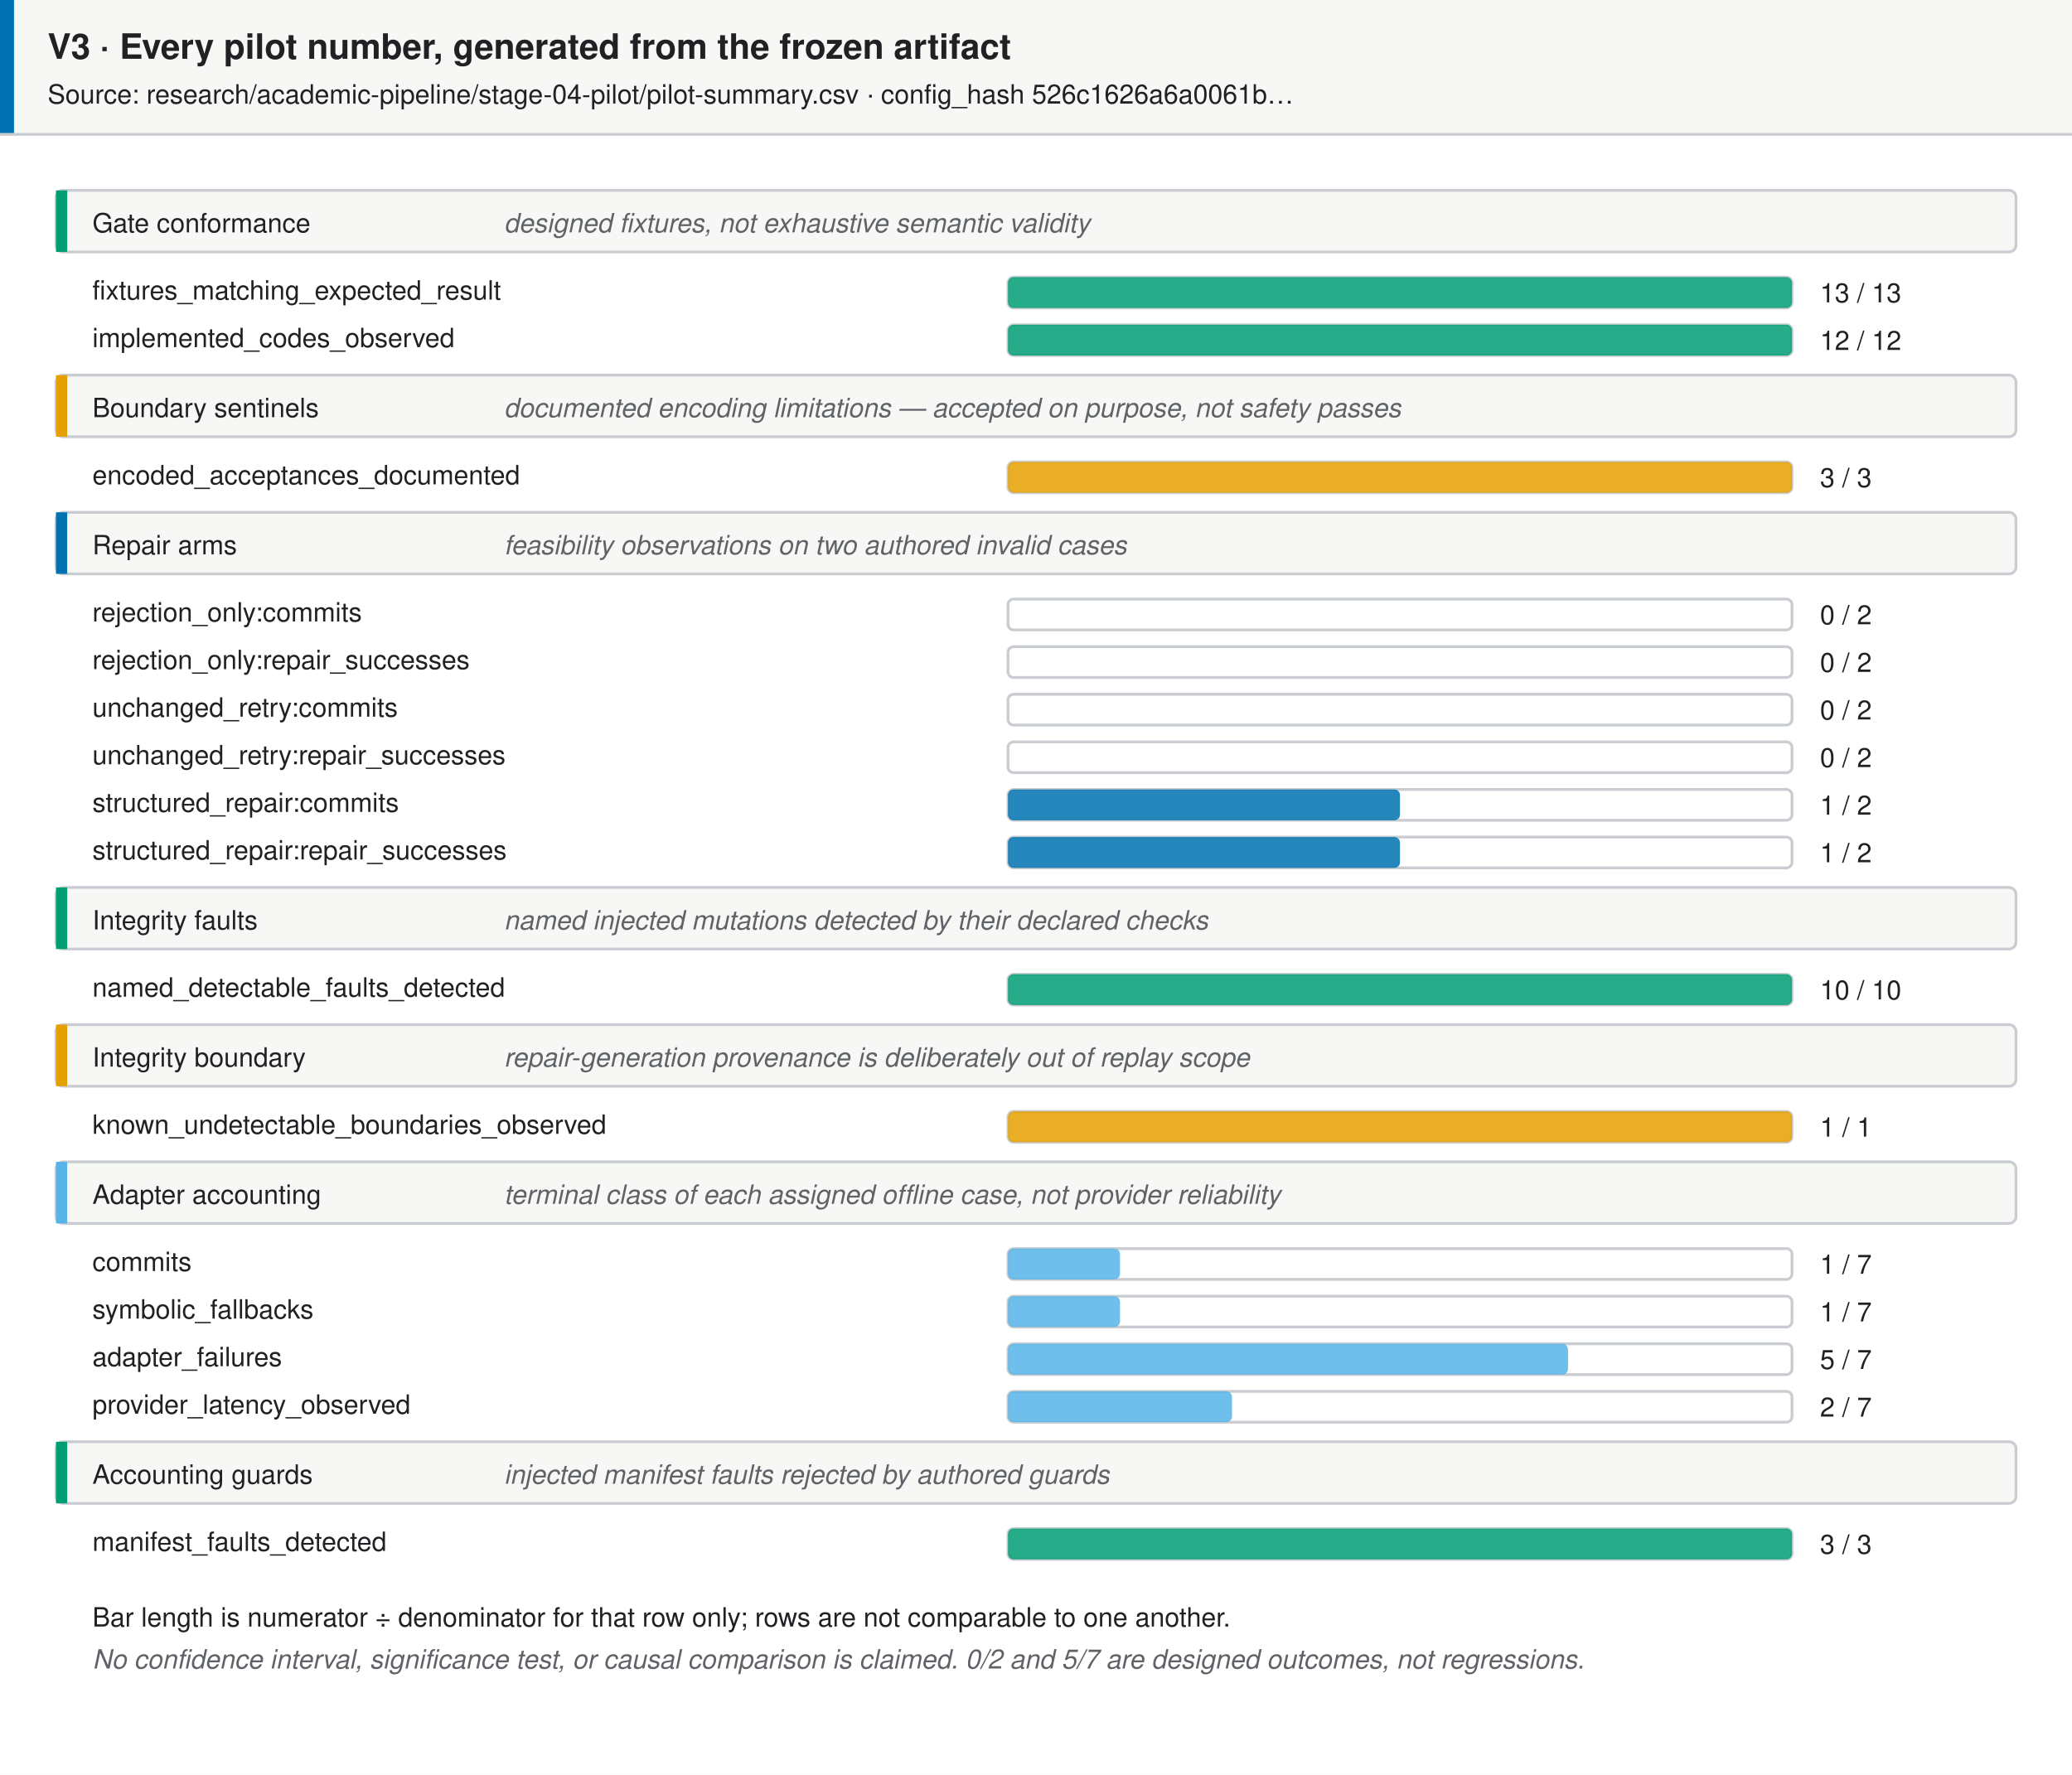
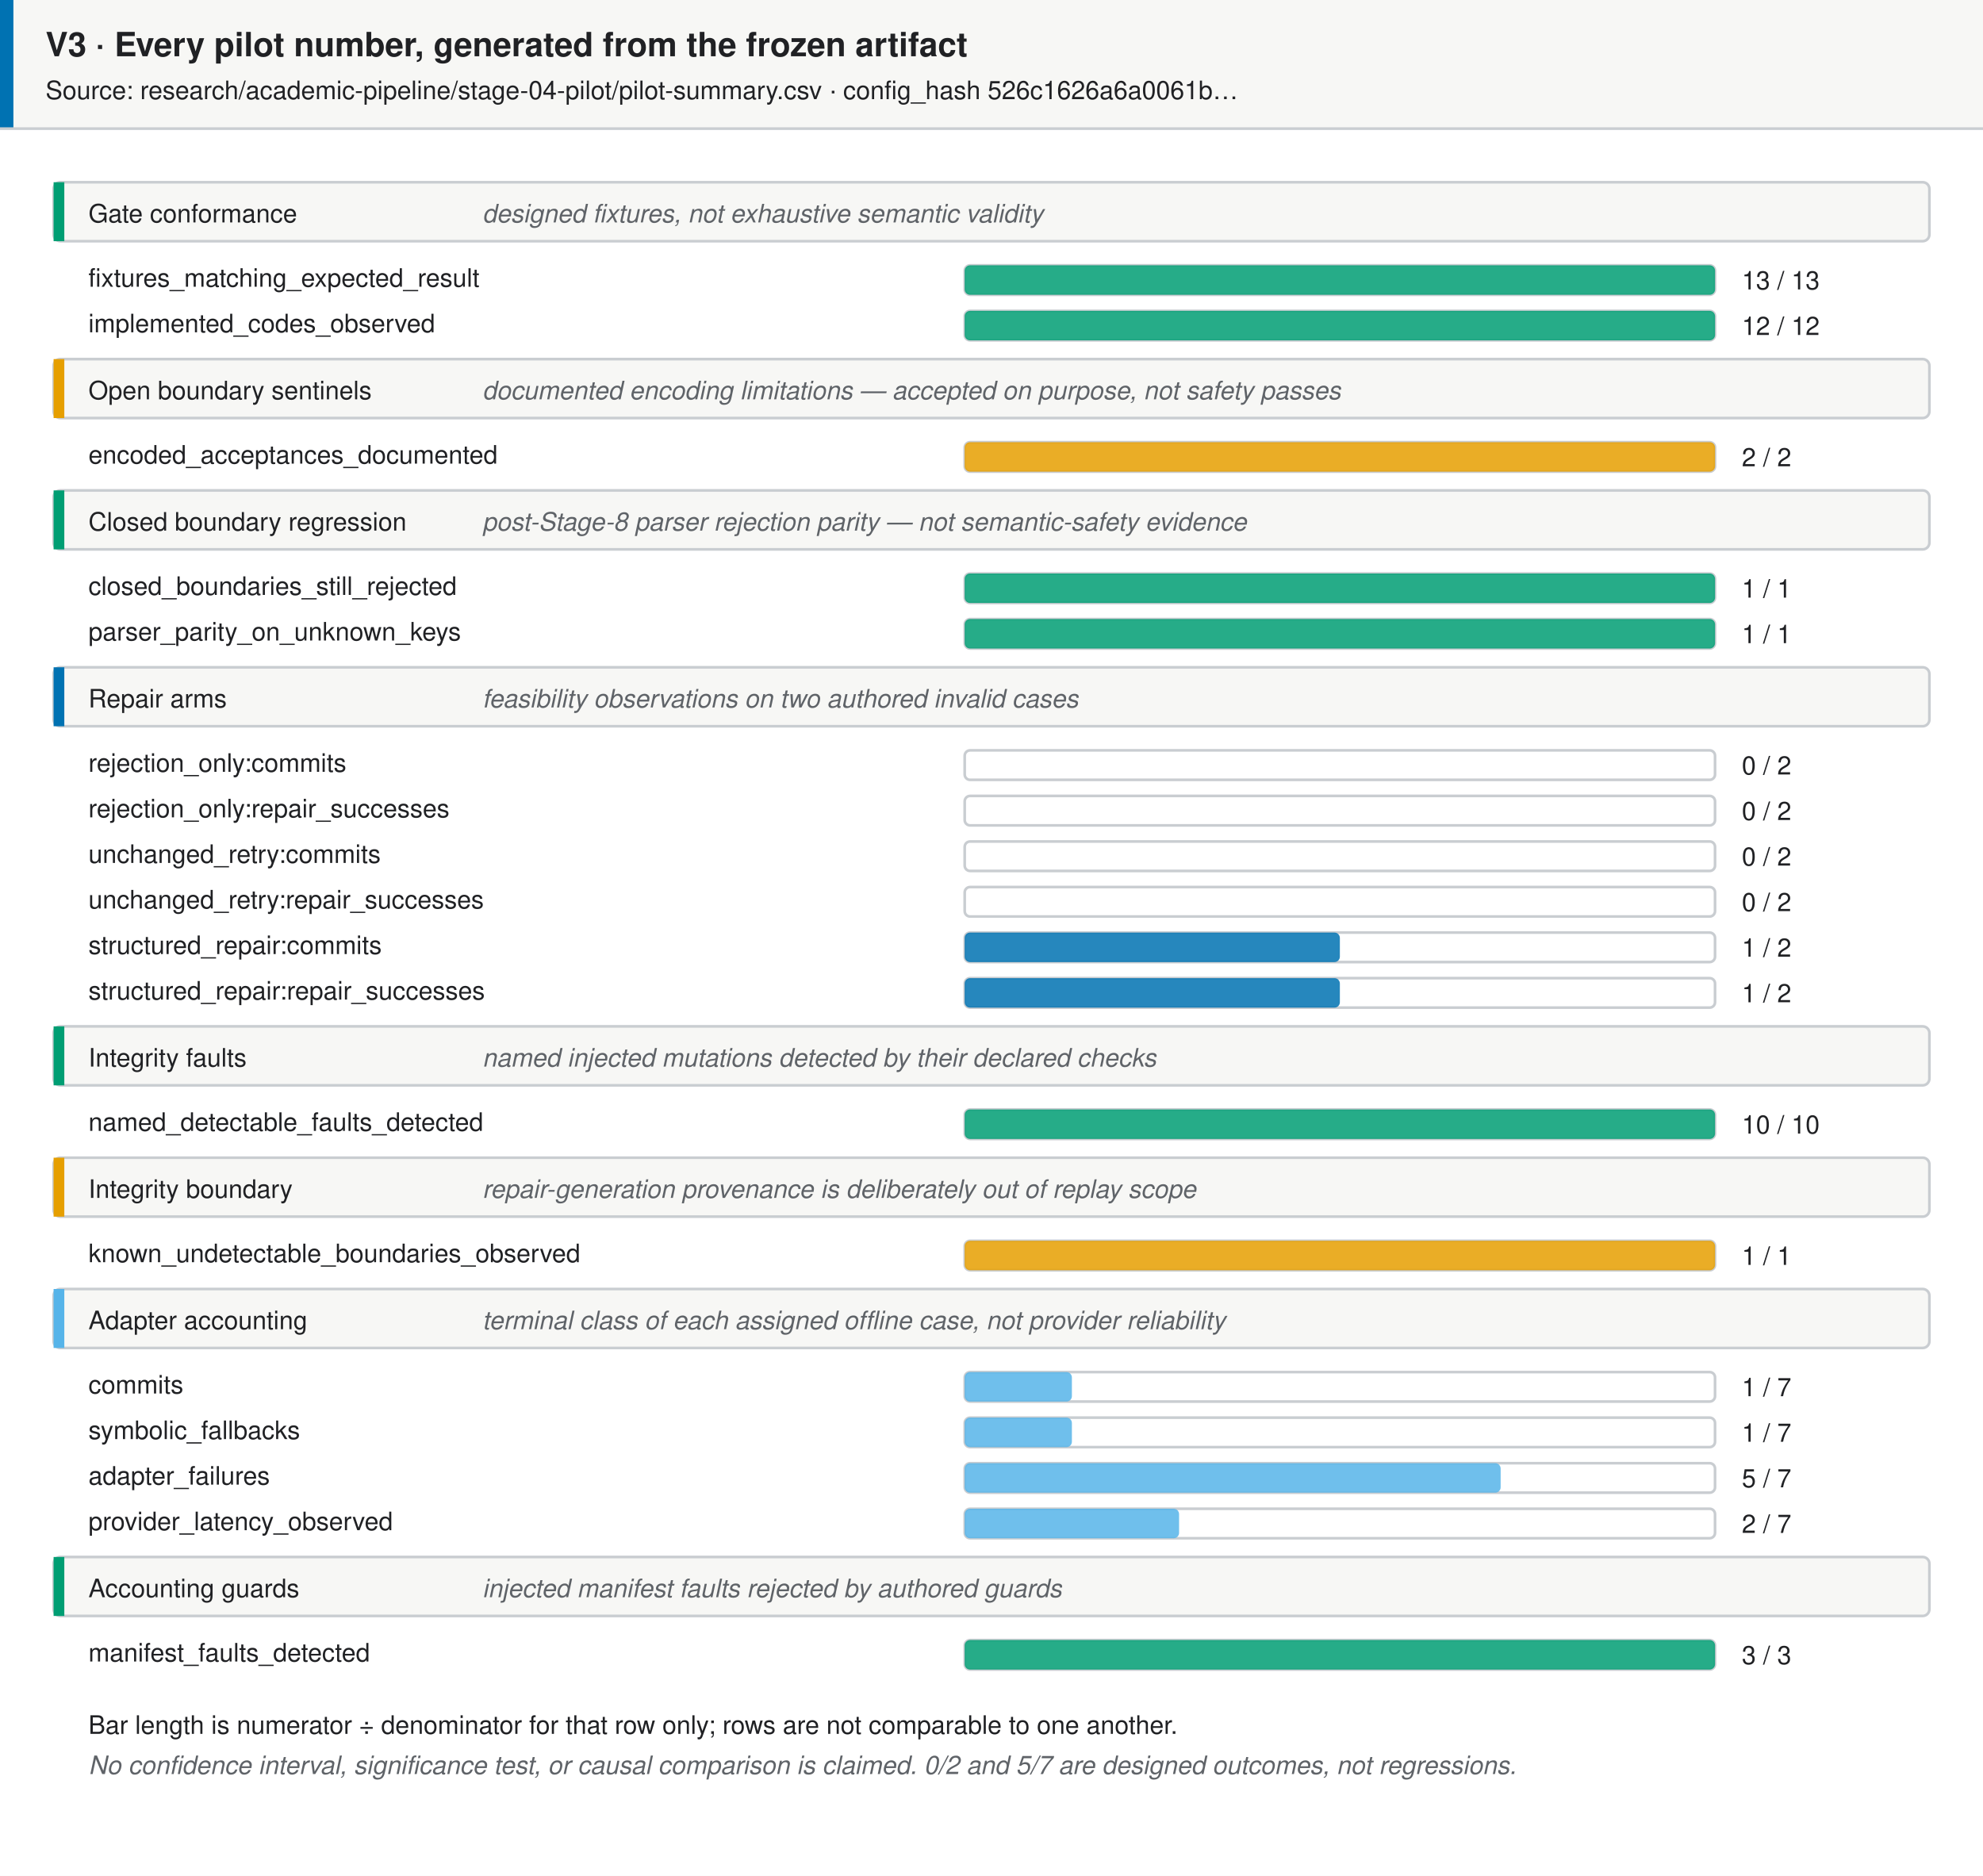
- <svg xmlns="http://www.w3.org/2000/svg" width="1480" height="1268" viewBox="0 0 1480 1268" role="img" aria-labelledby="svg-title svg-desc">
+ <svg xmlns="http://www.w3.org/2000/svg" width="1480" height="1400" viewBox="0 0 1480 1400" role="img" aria-labelledby="svg-title svg-desc">
  <defs>
    <marker id="arrow-blue" markerWidth="10" markerHeight="10" refX="8" refY="3" orient="auto" markerUnits="strokeWidth">
      <path d="M0,0 L0,6 L9,3 z" fill="#0072B2" />
    </marker>
    <marker id="arrow-orange" markerWidth="10" markerHeight="10" refX="8" refY="3" orient="auto" markerUnits="strokeWidth">
      <path d="M0,0 L0,6 L9,3 z" fill="#E69F00" />
    </marker>
    <marker id="arrow-green" markerWidth="10" markerHeight="10" refX="8" refY="3" orient="auto" markerUnits="strokeWidth">
      <path d="M0,0 L0,6 L9,3 z" fill="#009E73" />
    </marker>
    <marker id="arrow-gray" markerWidth="10" markerHeight="10" refX="8" refY="3" orient="auto" markerUnits="strokeWidth">
      <path d="M0,0 L0,6 L9,3 z" fill="#7A7A7A" />
    </marker>
    <style>
      text { font-family: Helvetica, Arial, sans-serif; fill: #202124; }
      .section { font-size: 25px; font-weight: 700; }
      .box-title { font-size: 24px; font-weight: 700; }
      .body { font-size: 21px; font-weight: 400; }
      .small { font-size: 19px; font-weight: 400; }
      .note { font-size: 19px; font-style: italic; fill: #5F6368; }
      .arrow-label { font-size: 19px; font-weight: 700; }
    </style>
  </defs>
-   <rect x="0" y="0" width="1480" height="1268" fill="#FFFFFF" />
+   <rect x="0" y="0" width="1480" height="1400" fill="#FFFFFF" />
  <rect x="0" y="0" width="1480" height="96" rx="0" fill="#F7F7F5" stroke="#C9CDD1" stroke-width="0" />
  <rect x="0" y="0" width="10" height="96" fill="#0072B2" />
  <text x="34" y="42" class="section" text-anchor="start">V3 · Every pilot number, generated from the frozen artifact</text>
  <text x="34" y="74" class="small" text-anchor="start" fill="#5F6368">Source: research/academic-pipeline/stage-04-pilot/pilot-summary.csv   ·   config_hash 526c1626a6a0061b…</text>
  <line x1="0" y1="96" x2="1480" y2="96" stroke="#C9CDD1" stroke-width="2" fill="none" />
  <rect x="40" y="136" width="1400" height="44" rx="5" fill="#F7F7F5" stroke="#C9CDD1" stroke-width="2" />
  <rect x="40" y="136" width="8" height="44" fill="#009E73" />
  <text x="66" y="166" class="small" text-anchor="start">Gate conformance</text>
  <text x="360" y="166" class="note" text-anchor="start">designed fixtures, not exhaustive semantic validity</text>
  <text x="66" y="214" class="small" text-anchor="start">fixtures_matching_expected_result</text>
  <rect x="720" y="198" width="560" height="22" rx="4" fill="#FFFFFF" stroke="#C9CDD1" stroke-width="2" />
  <rect x="720" y="198" width="560" height="22" rx="4" fill="#009E73" fill-opacity="0.85" />
  <text x="1300" y="216" class="small" text-anchor="start">13 / 13</text>
  <text x="66" y="248" class="small" text-anchor="start">implemented_codes_observed</text>
  <rect x="720" y="232" width="560" height="22" rx="4" fill="#FFFFFF" stroke="#C9CDD1" stroke-width="2" />
  <rect x="720" y="232" width="560" height="22" rx="4" fill="#009E73" fill-opacity="0.85" />
  <text x="1300" y="250" class="small" text-anchor="start">12 / 12</text>
  <rect x="40" y="268" width="1400" height="44" rx="5" fill="#F7F7F5" stroke="#C9CDD1" stroke-width="2" />
  <rect x="40" y="268" width="8" height="44" fill="#E69F00" />
-   <text x="66" y="298" class="small" text-anchor="start">Boundary sentinels</text>
+   <text x="66" y="298" class="small" text-anchor="start">Open boundary sentinels</text>
  <text x="360" y="298" class="note" text-anchor="start">documented encoding limitations — accepted on purpose, not safety passes</text>
  <text x="66" y="346" class="small" text-anchor="start">encoded_acceptances_documented</text>
  <rect x="720" y="330" width="560" height="22" rx="4" fill="#FFFFFF" stroke="#C9CDD1" stroke-width="2" />
  <rect x="720" y="330" width="560" height="22" rx="4" fill="#E69F00" fill-opacity="0.85" />
-   <text x="1300" y="348" class="small" text-anchor="start">3 / 3</text>
+   <text x="1300" y="348" class="small" text-anchor="start">2 / 2</text>
  <rect x="40" y="366" width="1400" height="44" rx="5" fill="#F7F7F5" stroke="#C9CDD1" stroke-width="2" />
-   <rect x="40" y="366" width="8" height="44" fill="#0072B2" />
-   <text x="66" y="396" class="small" text-anchor="start">Repair arms</text>
-   <text x="360" y="396" class="note" text-anchor="start">feasibility observations on two authored invalid cases</text>
-   <text x="66" y="444" class="small" text-anchor="start">rejection_only:commits</text>
+   <rect x="40" y="366" width="8" height="44" fill="#009E73" />
+   <text x="66" y="396" class="small" text-anchor="start">Closed boundary regression</text>
+   <text x="360" y="396" class="note" text-anchor="start">post-Stage-8 parser rejection parity — not semantic-safety evidence</text>
+   <text x="66" y="444" class="small" text-anchor="start">closed_boundaries_still_rejected</text>
  <rect x="720" y="428" width="560" height="22" rx="4" fill="#FFFFFF" stroke="#C9CDD1" stroke-width="2" />
-   <text x="1300" y="446" class="small" text-anchor="start">0 / 2</text>
-   <text x="66" y="478" class="small" text-anchor="start">rejection_only:repair_successes</text>
+   <rect x="720" y="428" width="560" height="22" rx="4" fill="#009E73" fill-opacity="0.85" />
+   <text x="1300" y="446" class="small" text-anchor="start">1 / 1</text>
+   <text x="66" y="478" class="small" text-anchor="start">parser_parity_on_unknown_keys</text>
  <rect x="720" y="462" width="560" height="22" rx="4" fill="#FFFFFF" stroke="#C9CDD1" stroke-width="2" />
-   <text x="1300" y="480" class="small" text-anchor="start">0 / 2</text>
-   <text x="66" y="512" class="small" text-anchor="start">unchanged_retry:commits</text>
-   <rect x="720" y="496" width="560" height="22" rx="4" fill="#FFFFFF" stroke="#C9CDD1" stroke-width="2" />
-   <text x="1300" y="514" class="small" text-anchor="start">0 / 2</text>
-   <text x="66" y="546" class="small" text-anchor="start">unchanged_retry:repair_successes</text>
-   <rect x="720" y="530" width="560" height="22" rx="4" fill="#FFFFFF" stroke="#C9CDD1" stroke-width="2" />
-   <text x="1300" y="548" class="small" text-anchor="start">0 / 2</text>
-   <text x="66" y="580" class="small" text-anchor="start">structured_repair:commits</text>
-   <rect x="720" y="564" width="560" height="22" rx="4" fill="#FFFFFF" stroke="#C9CDD1" stroke-width="2" />
-   <rect x="720" y="564" width="280" height="22" rx="4" fill="#0072B2" fill-opacity="0.85" />
-   <text x="1300" y="582" class="small" text-anchor="start">1 / 2</text>
-   <text x="66" y="614" class="small" text-anchor="start">structured_repair:repair_successes</text>
-   <rect x="720" y="598" width="560" height="22" rx="4" fill="#FFFFFF" stroke="#C9CDD1" stroke-width="2" />
-   <rect x="720" y="598" width="280" height="22" rx="4" fill="#0072B2" fill-opacity="0.85" />
-   <text x="1300" y="616" class="small" text-anchor="start">1 / 2</text>
-   <rect x="40" y="634" width="1400" height="44" rx="5" fill="#F7F7F5" stroke="#C9CDD1" stroke-width="2" />
-   <rect x="40" y="634" width="8" height="44" fill="#009E73" />
-   <text x="66" y="664" class="small" text-anchor="start">Integrity faults</text>
-   <text x="360" y="664" class="note" text-anchor="start">named injected mutations detected by their declared checks</text>
-   <text x="66" y="712" class="small" text-anchor="start">named_detectable_faults_detected</text>
+   <rect x="720" y="462" width="560" height="22" rx="4" fill="#009E73" fill-opacity="0.85" />
+   <text x="1300" y="480" class="small" text-anchor="start">1 / 1</text>
+   <rect x="40" y="498" width="1400" height="44" rx="5" fill="#F7F7F5" stroke="#C9CDD1" stroke-width="2" />
+   <rect x="40" y="498" width="8" height="44" fill="#0072B2" />
+   <text x="66" y="528" class="small" text-anchor="start">Repair arms</text>
+   <text x="360" y="528" class="note" text-anchor="start">feasibility observations on two authored invalid cases</text>
+   <text x="66" y="576" class="small" text-anchor="start">rejection_only:commits</text>
+   <rect x="720" y="560" width="560" height="22" rx="4" fill="#FFFFFF" stroke="#C9CDD1" stroke-width="2" />
+   <text x="1300" y="578" class="small" text-anchor="start">0 / 2</text>
+   <text x="66" y="610" class="small" text-anchor="start">rejection_only:repair_successes</text>
+   <rect x="720" y="594" width="560" height="22" rx="4" fill="#FFFFFF" stroke="#C9CDD1" stroke-width="2" />
+   <text x="1300" y="612" class="small" text-anchor="start">0 / 2</text>
+   <text x="66" y="644" class="small" text-anchor="start">unchanged_retry:commits</text>
+   <rect x="720" y="628" width="560" height="22" rx="4" fill="#FFFFFF" stroke="#C9CDD1" stroke-width="2" />
+   <text x="1300" y="646" class="small" text-anchor="start">0 / 2</text>
+   <text x="66" y="678" class="small" text-anchor="start">unchanged_retry:repair_successes</text>
+   <rect x="720" y="662" width="560" height="22" rx="4" fill="#FFFFFF" stroke="#C9CDD1" stroke-width="2" />
+   <text x="1300" y="680" class="small" text-anchor="start">0 / 2</text>
+   <text x="66" y="712" class="small" text-anchor="start">structured_repair:commits</text>
  <rect x="720" y="696" width="560" height="22" rx="4" fill="#FFFFFF" stroke="#C9CDD1" stroke-width="2" />
-   <rect x="720" y="696" width="560" height="22" rx="4" fill="#009E73" fill-opacity="0.85" />
-   <text x="1300" y="714" class="small" text-anchor="start">10 / 10</text>
-   <rect x="40" y="732" width="1400" height="44" rx="5" fill="#F7F7F5" stroke="#C9CDD1" stroke-width="2" />
-   <rect x="40" y="732" width="8" height="44" fill="#E69F00" />
-   <text x="66" y="762" class="small" text-anchor="start">Integrity boundary</text>
-   <text x="360" y="762" class="note" text-anchor="start">repair-generation provenance is deliberately out of replay scope</text>
-   <text x="66" y="810" class="small" text-anchor="start">known_undetectable_boundaries_observed</text>
-   <rect x="720" y="794" width="560" height="22" rx="4" fill="#FFFFFF" stroke="#C9CDD1" stroke-width="2" />
-   <rect x="720" y="794" width="560" height="22" rx="4" fill="#E69F00" fill-opacity="0.85" />
-   <text x="1300" y="812" class="small" text-anchor="start">1 / 1</text>
-   <rect x="40" y="830" width="1400" height="44" rx="5" fill="#F7F7F5" stroke="#C9CDD1" stroke-width="2" />
-   <rect x="40" y="830" width="8" height="44" fill="#56B4E9" />
-   <text x="66" y="860" class="small" text-anchor="start">Adapter accounting</text>
-   <text x="360" y="860" class="note" text-anchor="start">terminal class of each assigned offline case, not provider reliability</text>
-   <text x="66" y="908" class="small" text-anchor="start">commits</text>
-   <rect x="720" y="892" width="560" height="22" rx="4" fill="#FFFFFF" stroke="#C9CDD1" stroke-width="2" />
-   <rect x="720" y="892" width="80" height="22" rx="4" fill="#56B4E9" fill-opacity="0.85" />
-   <text x="1300" y="910" class="small" text-anchor="start">1 / 7</text>
-   <text x="66" y="942" class="small" text-anchor="start">symbolic_fallbacks</text>
+   <rect x="720" y="696" width="280" height="22" rx="4" fill="#0072B2" fill-opacity="0.85" />
+   <text x="1300" y="714" class="small" text-anchor="start">1 / 2</text>
+   <text x="66" y="746" class="small" text-anchor="start">structured_repair:repair_successes</text>
+   <rect x="720" y="730" width="560" height="22" rx="4" fill="#FFFFFF" stroke="#C9CDD1" stroke-width="2" />
+   <rect x="720" y="730" width="280" height="22" rx="4" fill="#0072B2" fill-opacity="0.85" />
+   <text x="1300" y="748" class="small" text-anchor="start">1 / 2</text>
+   <rect x="40" y="766" width="1400" height="44" rx="5" fill="#F7F7F5" stroke="#C9CDD1" stroke-width="2" />
+   <rect x="40" y="766" width="8" height="44" fill="#009E73" />
+   <text x="66" y="796" class="small" text-anchor="start">Integrity faults</text>
+   <text x="360" y="796" class="note" text-anchor="start">named injected mutations detected by their declared checks</text>
+   <text x="66" y="844" class="small" text-anchor="start">named_detectable_faults_detected</text>
+   <rect x="720" y="828" width="560" height="22" rx="4" fill="#FFFFFF" stroke="#C9CDD1" stroke-width="2" />
+   <rect x="720" y="828" width="560" height="22" rx="4" fill="#009E73" fill-opacity="0.85" />
+   <text x="1300" y="846" class="small" text-anchor="start">10 / 10</text>
+   <rect x="40" y="864" width="1400" height="44" rx="5" fill="#F7F7F5" stroke="#C9CDD1" stroke-width="2" />
+   <rect x="40" y="864" width="8" height="44" fill="#E69F00" />
+   <text x="66" y="894" class="small" text-anchor="start">Integrity boundary</text>
+   <text x="360" y="894" class="note" text-anchor="start">repair-generation provenance is deliberately out of replay scope</text>
+   <text x="66" y="942" class="small" text-anchor="start">known_undetectable_boundaries_observed</text>
  <rect x="720" y="926" width="560" height="22" rx="4" fill="#FFFFFF" stroke="#C9CDD1" stroke-width="2" />
-   <rect x="720" y="926" width="80" height="22" rx="4" fill="#56B4E9" fill-opacity="0.85" />
-   <text x="1300" y="944" class="small" text-anchor="start">1 / 7</text>
-   <text x="66" y="976" class="small" text-anchor="start">adapter_failures</text>
-   <rect x="720" y="960" width="560" height="22" rx="4" fill="#FFFFFF" stroke="#C9CDD1" stroke-width="2" />
-   <rect x="720" y="960" width="400" height="22" rx="4" fill="#56B4E9" fill-opacity="0.85" />
-   <text x="1300" y="978" class="small" text-anchor="start">5 / 7</text>
-   <text x="66" y="1010" class="small" text-anchor="start">provider_latency_observed</text>
-   <rect x="720" y="994" width="560" height="22" rx="4" fill="#FFFFFF" stroke="#C9CDD1" stroke-width="2" />
-   <rect x="720" y="994" width="160" height="22" rx="4" fill="#56B4E9" fill-opacity="0.85" />
-   <text x="1300" y="1012" class="small" text-anchor="start">2 / 7</text>
-   <rect x="40" y="1030" width="1400" height="44" rx="5" fill="#F7F7F5" stroke="#C9CDD1" stroke-width="2" />
-   <rect x="40" y="1030" width="8" height="44" fill="#009E73" />
-   <text x="66" y="1060" class="small" text-anchor="start">Accounting guards</text>
-   <text x="360" y="1060" class="note" text-anchor="start">injected manifest faults rejected by authored guards</text>
-   <text x="66" y="1108" class="small" text-anchor="start">manifest_faults_detected</text>
+   <rect x="720" y="926" width="560" height="22" rx="4" fill="#E69F00" fill-opacity="0.85" />
+   <text x="1300" y="944" class="small" text-anchor="start">1 / 1</text>
+   <rect x="40" y="962" width="1400" height="44" rx="5" fill="#F7F7F5" stroke="#C9CDD1" stroke-width="2" />
+   <rect x="40" y="962" width="8" height="44" fill="#56B4E9" />
+   <text x="66" y="992" class="small" text-anchor="start">Adapter accounting</text>
+   <text x="360" y="992" class="note" text-anchor="start">terminal class of each assigned offline case, not provider reliability</text>
+   <text x="66" y="1040" class="small" text-anchor="start">commits</text>
+   <rect x="720" y="1024" width="560" height="22" rx="4" fill="#FFFFFF" stroke="#C9CDD1" stroke-width="2" />
+   <rect x="720" y="1024" width="80" height="22" rx="4" fill="#56B4E9" fill-opacity="0.85" />
+   <text x="1300" y="1042" class="small" text-anchor="start">1 / 7</text>
+   <text x="66" y="1074" class="small" text-anchor="start">symbolic_fallbacks</text>
+   <rect x="720" y="1058" width="560" height="22" rx="4" fill="#FFFFFF" stroke="#C9CDD1" stroke-width="2" />
+   <rect x="720" y="1058" width="80" height="22" rx="4" fill="#56B4E9" fill-opacity="0.85" />
+   <text x="1300" y="1076" class="small" text-anchor="start">1 / 7</text>
+   <text x="66" y="1108" class="small" text-anchor="start">adapter_failures</text>
  <rect x="720" y="1092" width="560" height="22" rx="4" fill="#FFFFFF" stroke="#C9CDD1" stroke-width="2" />
-   <rect x="720" y="1092" width="560" height="22" rx="4" fill="#009E73" fill-opacity="0.85" />
-   <text x="1300" y="1110" class="small" text-anchor="start">3 / 3</text>
-   <text x="66" y="1162" class="small" text-anchor="start">Bar length is numerator ÷ denominator for that row only; rows are not comparable to one another.</text>
-   <text x="66" y="1192" class="note" text-anchor="start">No confidence interval, significance test, or causal comparison is claimed. 0/2 and 5/7 are designed outcomes, not regressions.</text>
+   <rect x="720" y="1092" width="400" height="22" rx="4" fill="#56B4E9" fill-opacity="0.85" />
+   <text x="1300" y="1110" class="small" text-anchor="start">5 / 7</text>
+   <text x="66" y="1142" class="small" text-anchor="start">provider_latency_observed</text>
+   <rect x="720" y="1126" width="560" height="22" rx="4" fill="#FFFFFF" stroke="#C9CDD1" stroke-width="2" />
+   <rect x="720" y="1126" width="160" height="22" rx="4" fill="#56B4E9" fill-opacity="0.85" />
+   <text x="1300" y="1144" class="small" text-anchor="start">2 / 7</text>
+   <rect x="40" y="1162" width="1400" height="44" rx="5" fill="#F7F7F5" stroke="#C9CDD1" stroke-width="2" />
+   <rect x="40" y="1162" width="8" height="44" fill="#009E73" />
+   <text x="66" y="1192" class="small" text-anchor="start">Accounting guards</text>
+   <text x="360" y="1192" class="note" text-anchor="start">injected manifest faults rejected by authored guards</text>
+   <text x="66" y="1240" class="small" text-anchor="start">manifest_faults_detected</text>
+   <rect x="720" y="1224" width="560" height="22" rx="4" fill="#FFFFFF" stroke="#C9CDD1" stroke-width="2" />
+   <rect x="720" y="1224" width="560" height="22" rx="4" fill="#009E73" fill-opacity="0.85" />
+   <text x="1300" y="1242" class="small" text-anchor="start">3 / 3</text>
+   <text x="66" y="1294" class="small" text-anchor="start">Bar length is numerator ÷ denominator for that row only; rows are not comparable to one another.</text>
+   <text x="66" y="1324" class="note" text-anchor="start">No confidence interval, significance test, or causal comparison is claimed. 0/2 and 5/7 are designed outcomes, not regressions.</text>
</svg>
